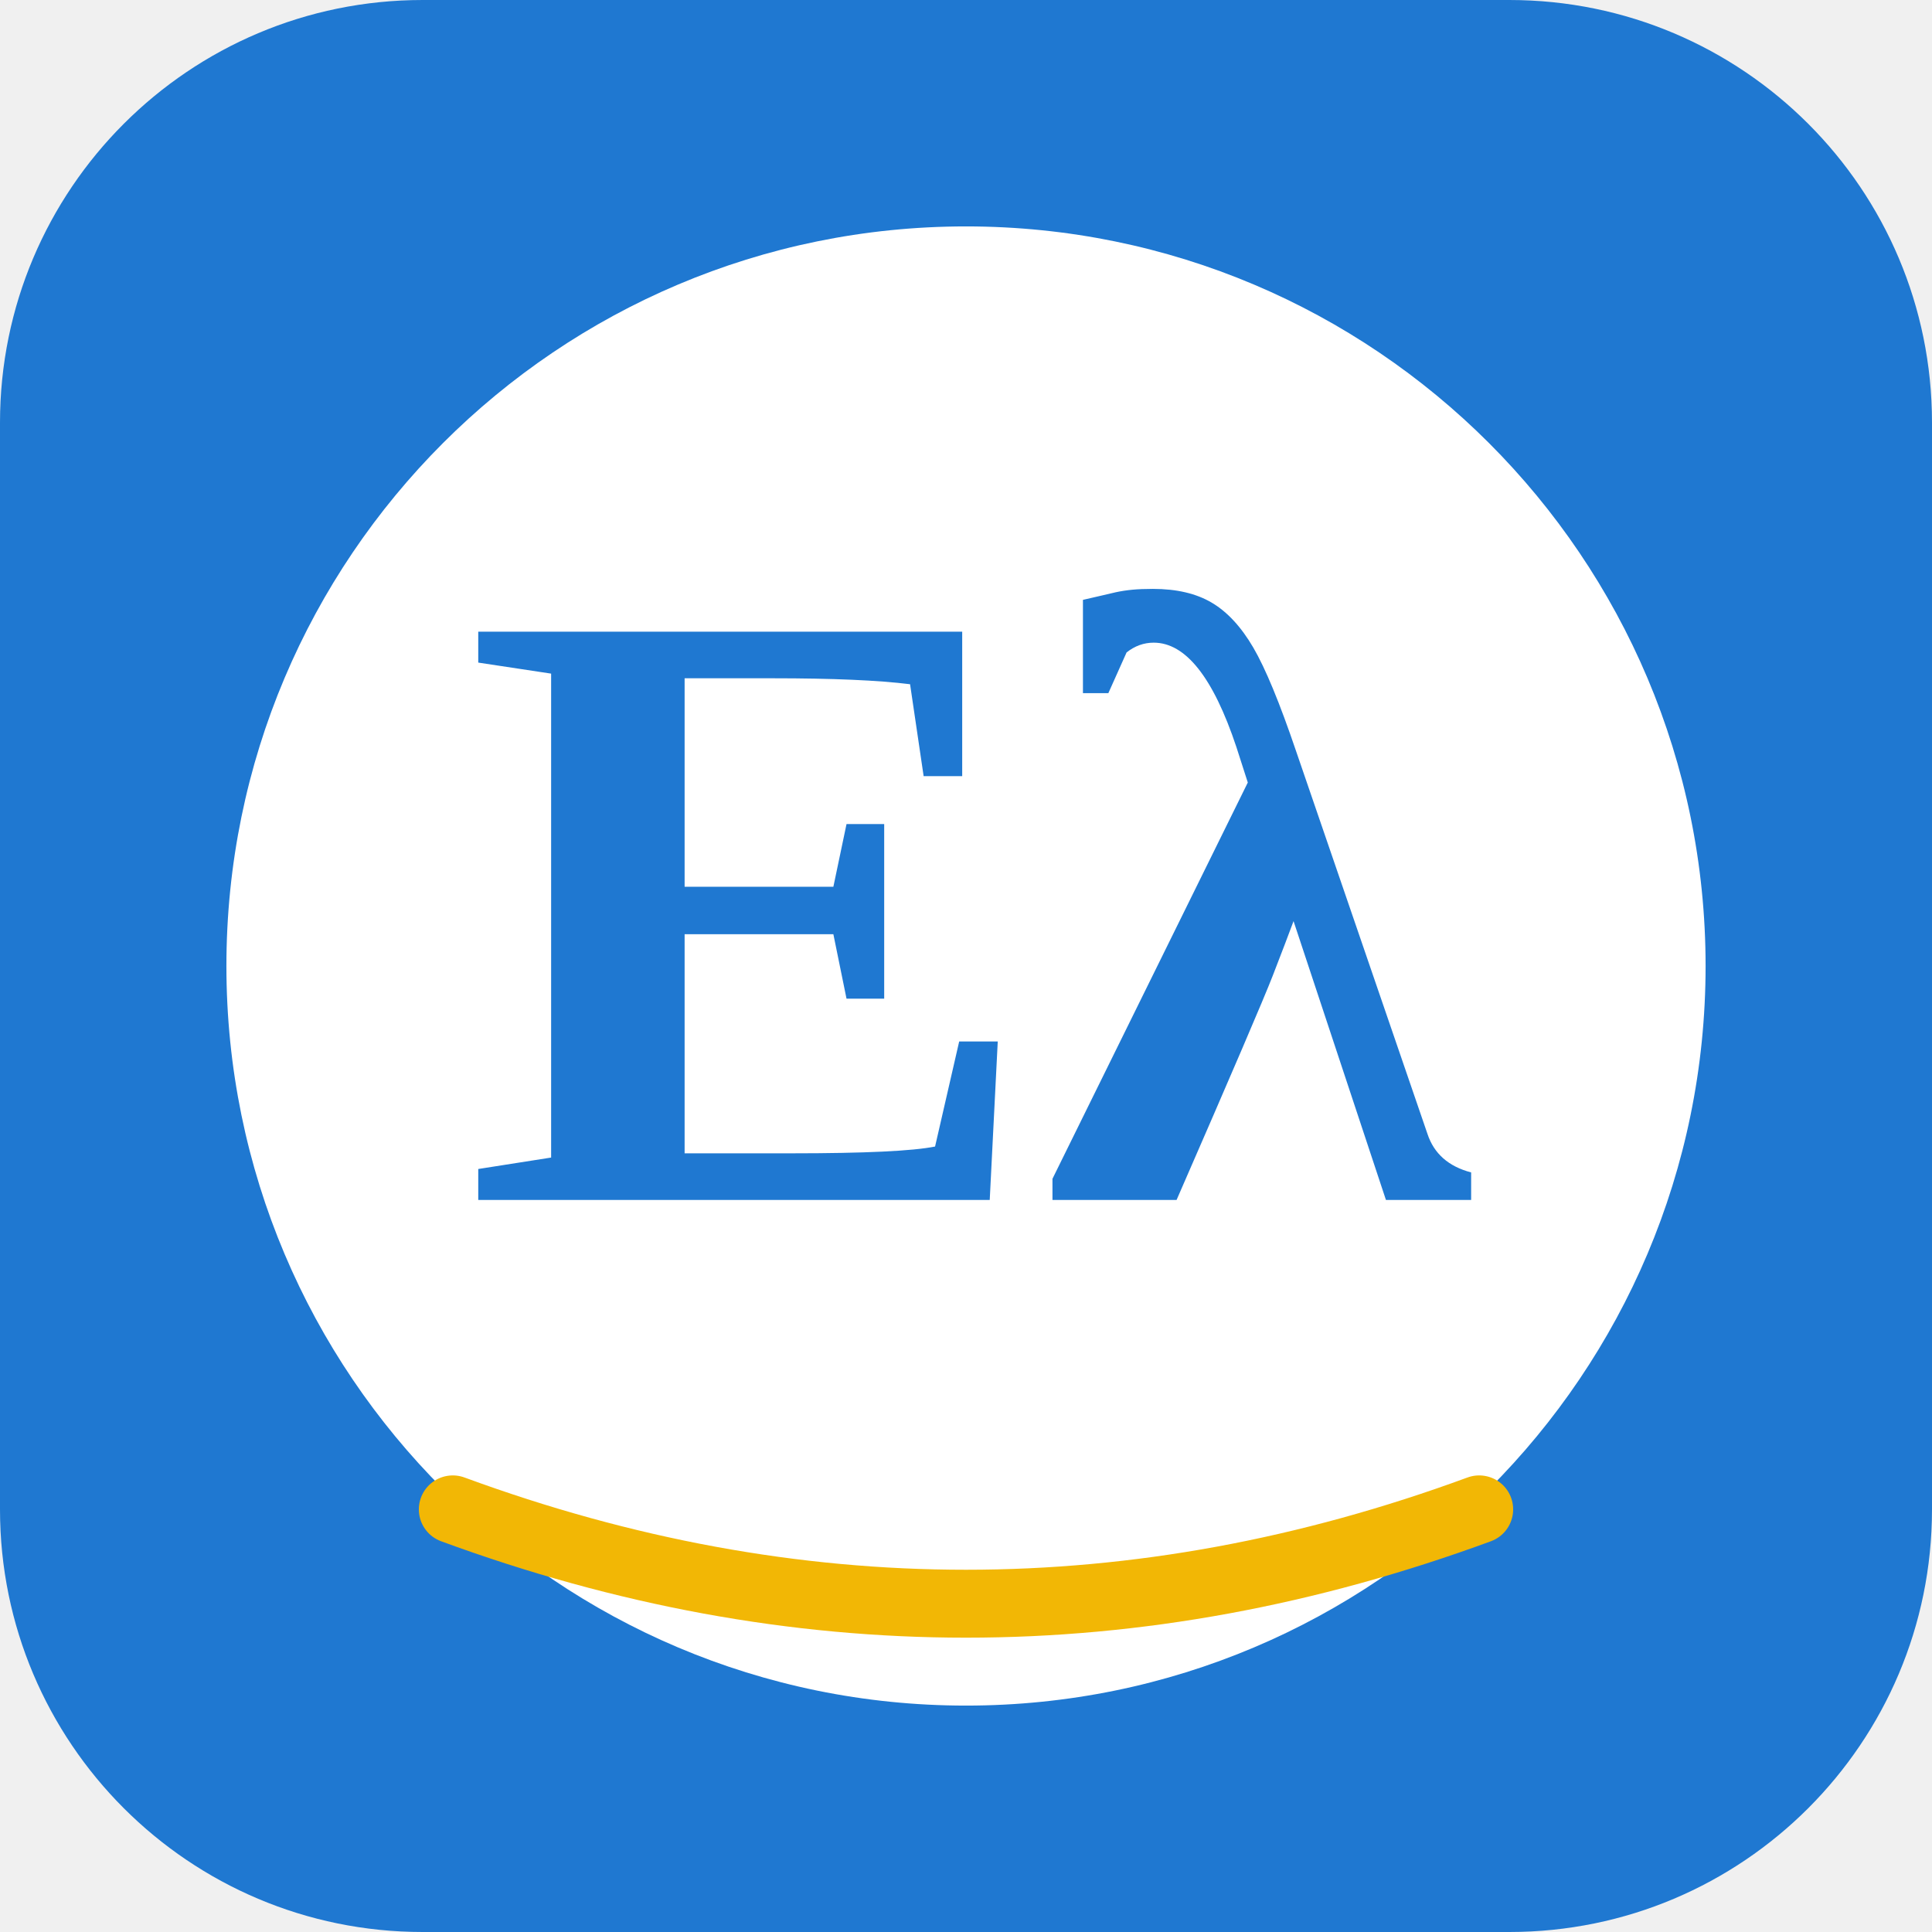
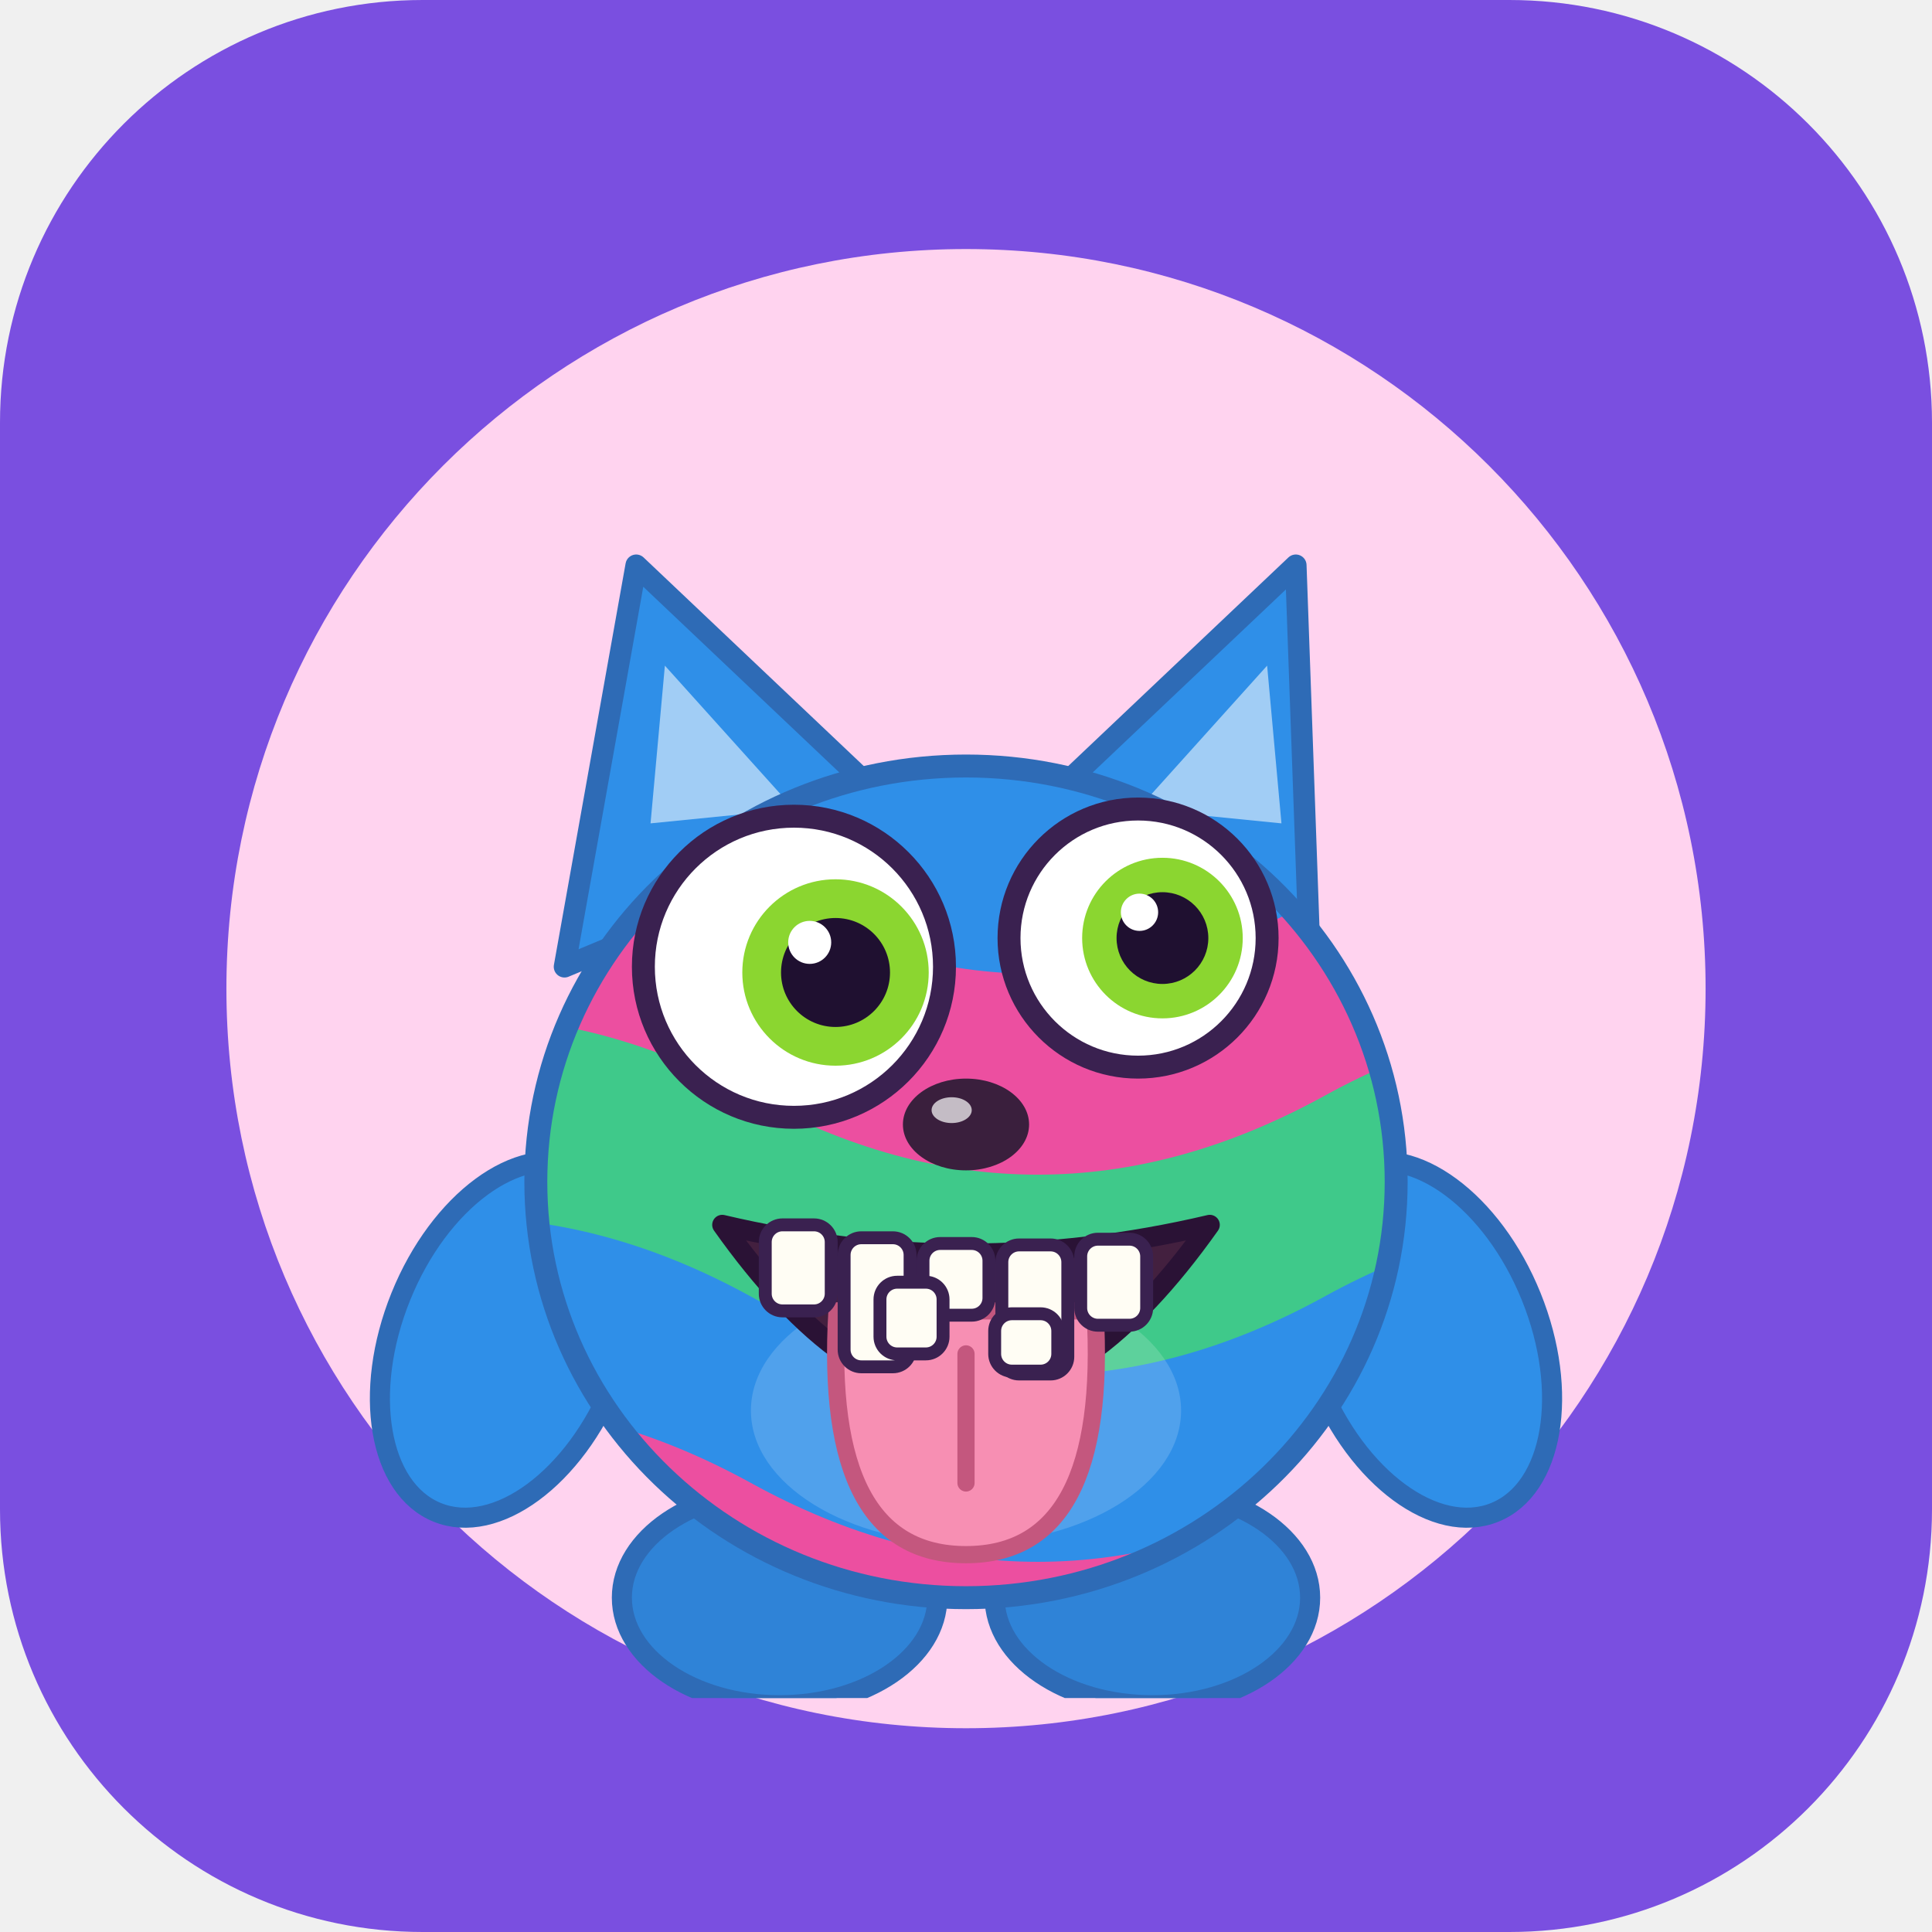
<svg xmlns="http://www.w3.org/2000/svg" viewBox="0 0 512 512">
-   <rect width="512" height="512" rx="112" fill="#1f78d1" />
-   <circle cx="256" cy="256" r="196" fill="#ffffff" />
-   <text x="256" y="318" text-anchor="middle" font-family="Georgia, 'Times New Roman', serif" font-weight="700" font-size="230" fill="#1f78d1">Ελ</text>
-   <path d="M120 400 Q256 450 392 400" fill="none" stroke="#f2b705" stroke-width="18" stroke-linecap="round" />
+   <rect width="512" height="512" rx="112" fill="#7a4fe0" />
+   <circle cx="256" cy="262" r="196" fill="#ffd3ef" />
+   <svg x="66" y="70" width="380" height="380" viewBox="0 0 100 100" role="img" aria-hidden="true">
+     <g transform="translate(0.0 4.0) scale(1)">
+       <ellipse cx="37" cy="89" rx="11" ry="7.5" fill="#2f83d7" stroke="#2e6bb6" stroke-width="1.4" />
+       <ellipse cx="63" cy="89" rx="11" ry="7.5" fill="#2f83d7" stroke="#2e6bb6" stroke-width="1.4" />
+       <ellipse cx="18" cy="71" rx="8" ry="13" transform="rotate(22 18 71)" fill="#2f8fe8" stroke="#2e6bb6" stroke-width="1.4" />
+       <ellipse cx="82" cy="71" rx="8" ry="13" transform="rotate(-22 82 71)" fill="#2f8fe8" stroke="#2e6bb6" stroke-width="1.4" />
+       <path d="M22 45 L27 17 L46 35Z" fill="#2f8fe8" stroke="#2e6bb6" stroke-width="1.5" stroke-linejoin="round" />
+       <path d="M74 45 L73 17 L54 35Z" fill="#2f8fe8" stroke="#2e6bb6" stroke-width="1.5" stroke-linejoin="round" />
+       <path d="M28 35 L29 24 L38 34Z M72 35 L71 24 L62 34Z" fill="#a1cdf5" />
+       <clipPath id="t16">
+         <path d="M20 60A30 29 0 1 1 80 60A30 29 0 1 1 20 60Z" />
+       </clipPath>
+       <path d="M20 60A30 29 0 1 1 80 60A30 29 0 1 1 20 60Z" fill="#2f8fe8" />
+       <g clip-path="url(#t16)">
+         <path d="M-5 40 Q15 29 35 40 T75 40 T115 40 V110 H-5Z" fill="#ec4fa0" />
+         <path d="M-5 54 Q15 43 35 54 T75 54 T115 54 V110 H-5Z" fill="#3fc98a" />
+         <path d="M-5 68 Q15 57 35 68 T75 68 T115 68 V110 H-5Z" fill="#2f8fe8" />
+         <path d="M-5 81 Q15 70 35 81 T75 81 T115 81 V110 H-5Z" fill="#ec4fa0" />
+       </g>
+       <path d="M20 60A30 29 0 1 1 80 60A30 29 0 1 1 20 60Z" fill="none" stroke="#2e6bb6" stroke-width="1.6" />
+       <ellipse cx="50" cy="75.95" rx="15" ry="9.28" fill="#fff" opacity=".16" />
+       <circle cx="38" cy="45" r="10.5" fill="#fff" stroke="#3a2150" stroke-width="1.6" />
+       <g class="pupil" style="animation-delay:-2.0s">
+         <circle cx="40.9" cy="45.4" r="6.5" fill="#8bd630" />
+         <circle cx="40.9" cy="45.4" r="3.8" fill="#1f1030" />
+         <circle cx="39.1" cy="43.3" r="1.5" fill="#fff" />
+       </g>
+       <circle cx="62" cy="43" r="9" fill="#fff" stroke="#3a2150" stroke-width="1.6" />
+       <g class="pupil" style="animation-delay:-3.5s">
+         <circle cx="63.7" cy="43.0" r="5.6" fill="#8bd630" />
+         <circle cx="63.7" cy="43.0" r="3.2" fill="#1f1030" />
+         <circle cx="62.1" cy="41.2" r="1.3" fill="#fff" />
+       </g>
+       <ellipse cx="50" cy="56" rx="4.4" ry="3.2" fill="#3a1f3d" />
+       <ellipse cx="49" cy="55" rx="1.4" ry=".9" fill="#fff" opacity=".7" />
+       <path d="M33 63 Q50 67 67 63 Q50 87 33 63Z" fill="#43203f" stroke="#2a1235" stroke-width="1.4" stroke-linejoin="round" />
+       <path d="M41 69 Q40 86 50 86 Q60 86 59 69Z" fill="#f78fb3" stroke="#c4577e" stroke-width="1.2" />
+       <path d="M50 72 V81" stroke="#c4577e" stroke-width="1.2" stroke-linecap="round" />
+       <rect x="36" y="63.0" width="4.6" height="6" rx="1.2" fill="#fffdf4" stroke="#3a2150" stroke-width=".9" />
+       <rect x="41.5" y="63.9" width="4.6" height="9" rx="1.2" fill="#fffdf4" stroke="#3a2150" stroke-width=".9" />
+       <rect x="47" y="64.3" width="4.6" height="5" rx="1.2" fill="#fffdf4" stroke="#3a2150" stroke-width=".9" />
+       <rect x="52.5" y="64.4" width="4.6" height="9" rx="1.2" fill="#fffdf4" stroke="#3a2150" stroke-width=".9" />
+       <rect x="58" y="64.0" width="4.6" height="6" rx="1.2" fill="#fffdf4" stroke="#3a2150" stroke-width=".9" />
+       <rect x="44" y="67.0" width="4.4" height="5" rx="1.2" fill="#fffdf4" stroke="#3a2150" stroke-width=".9" />
+       <rect x="52" y="69.2" width="4.4" height="4" rx="1.2" fill="#fffdf4" stroke="#3a2150" stroke-width=".9" />
+     </g>
+   </svg>
</svg>
